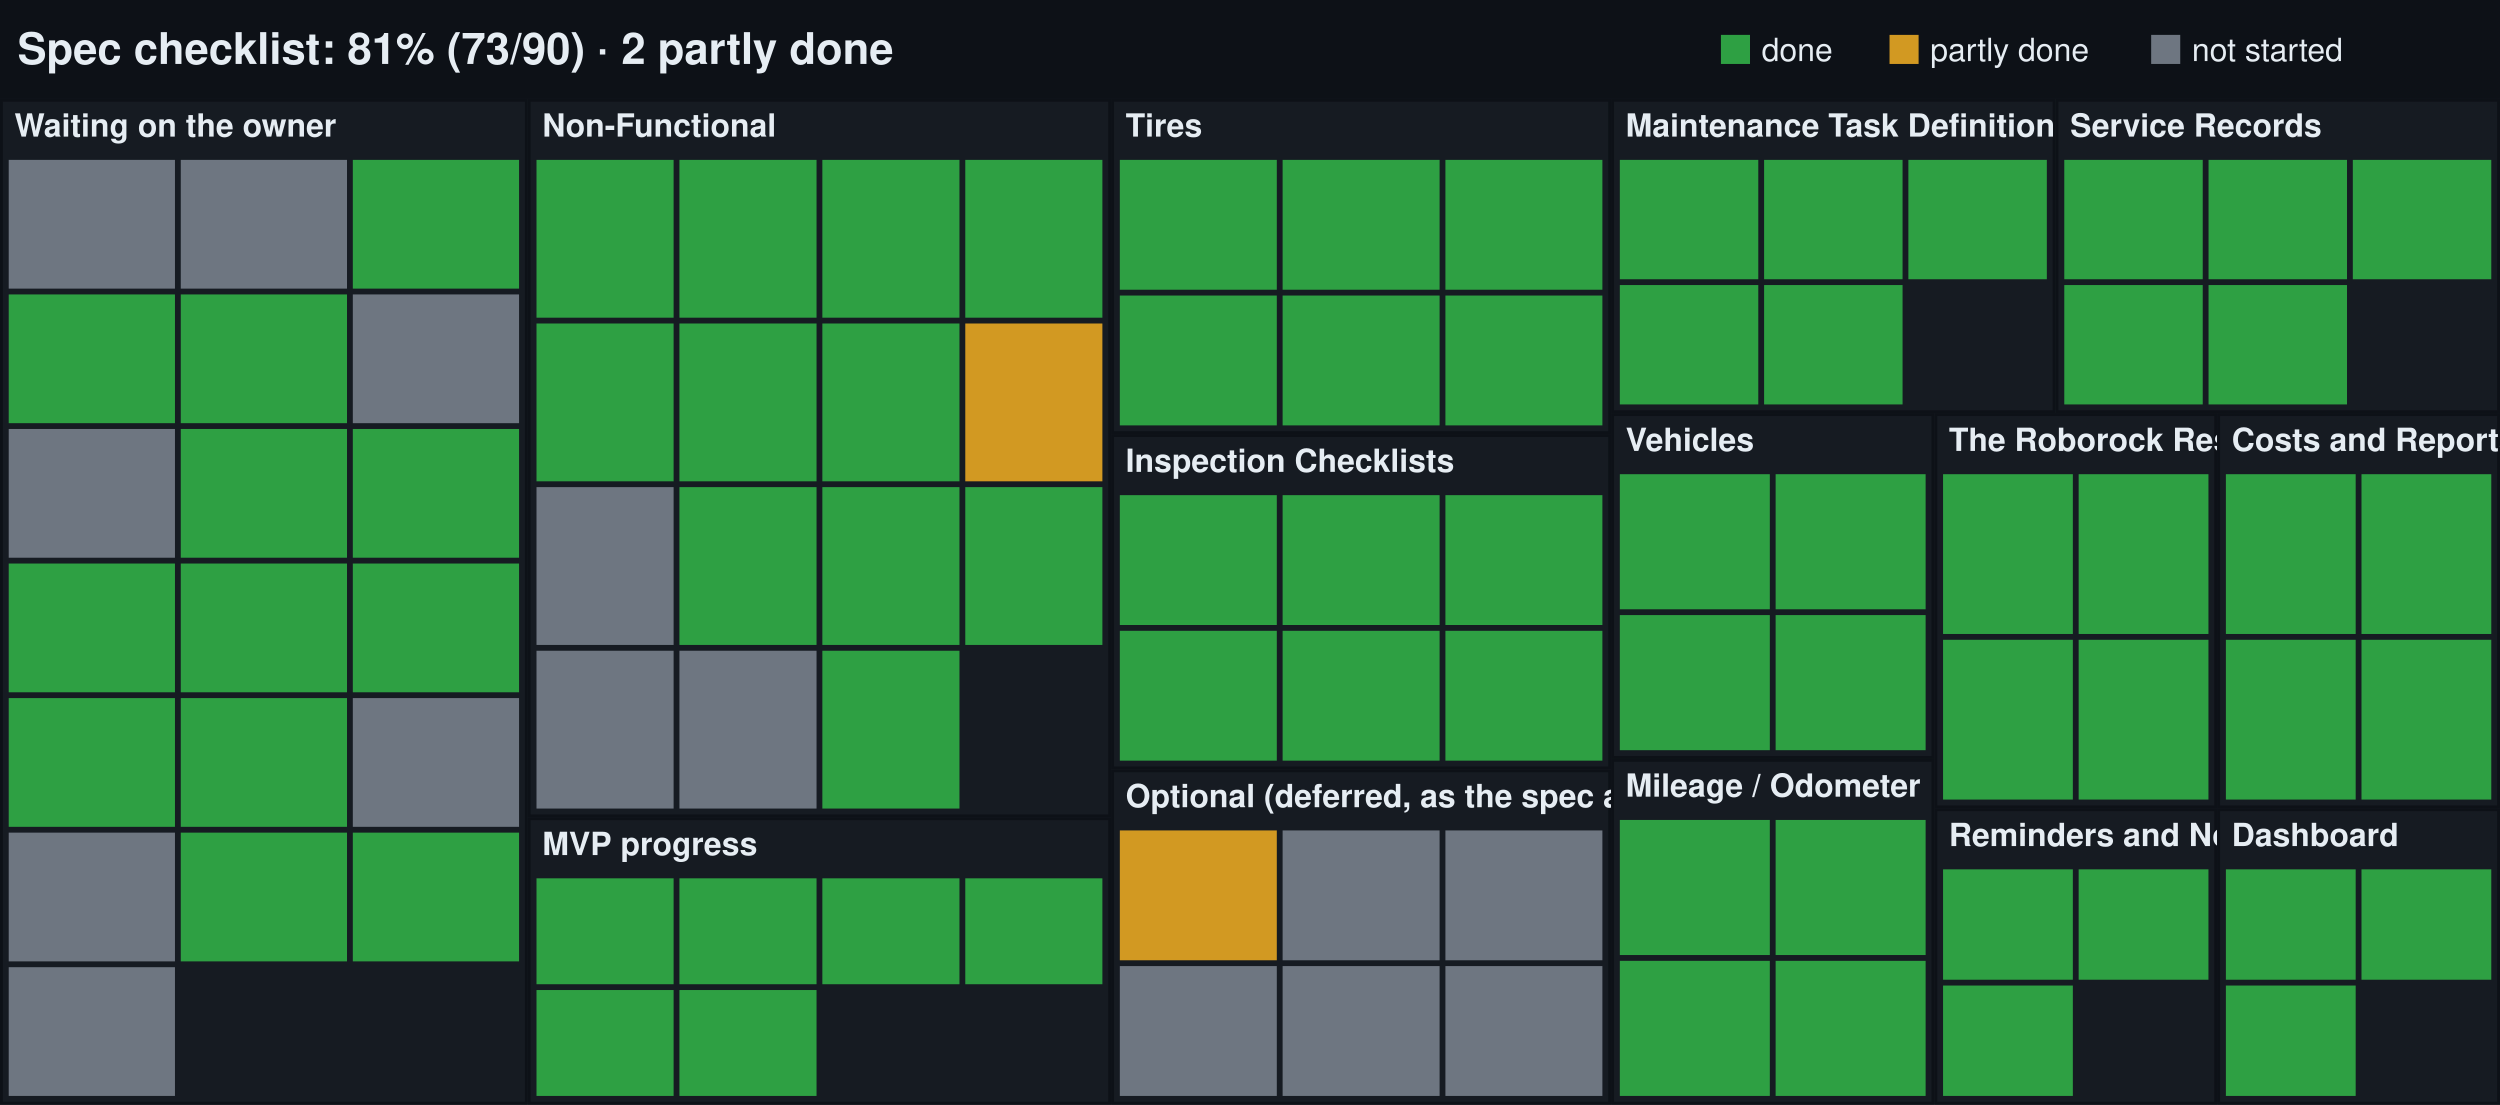
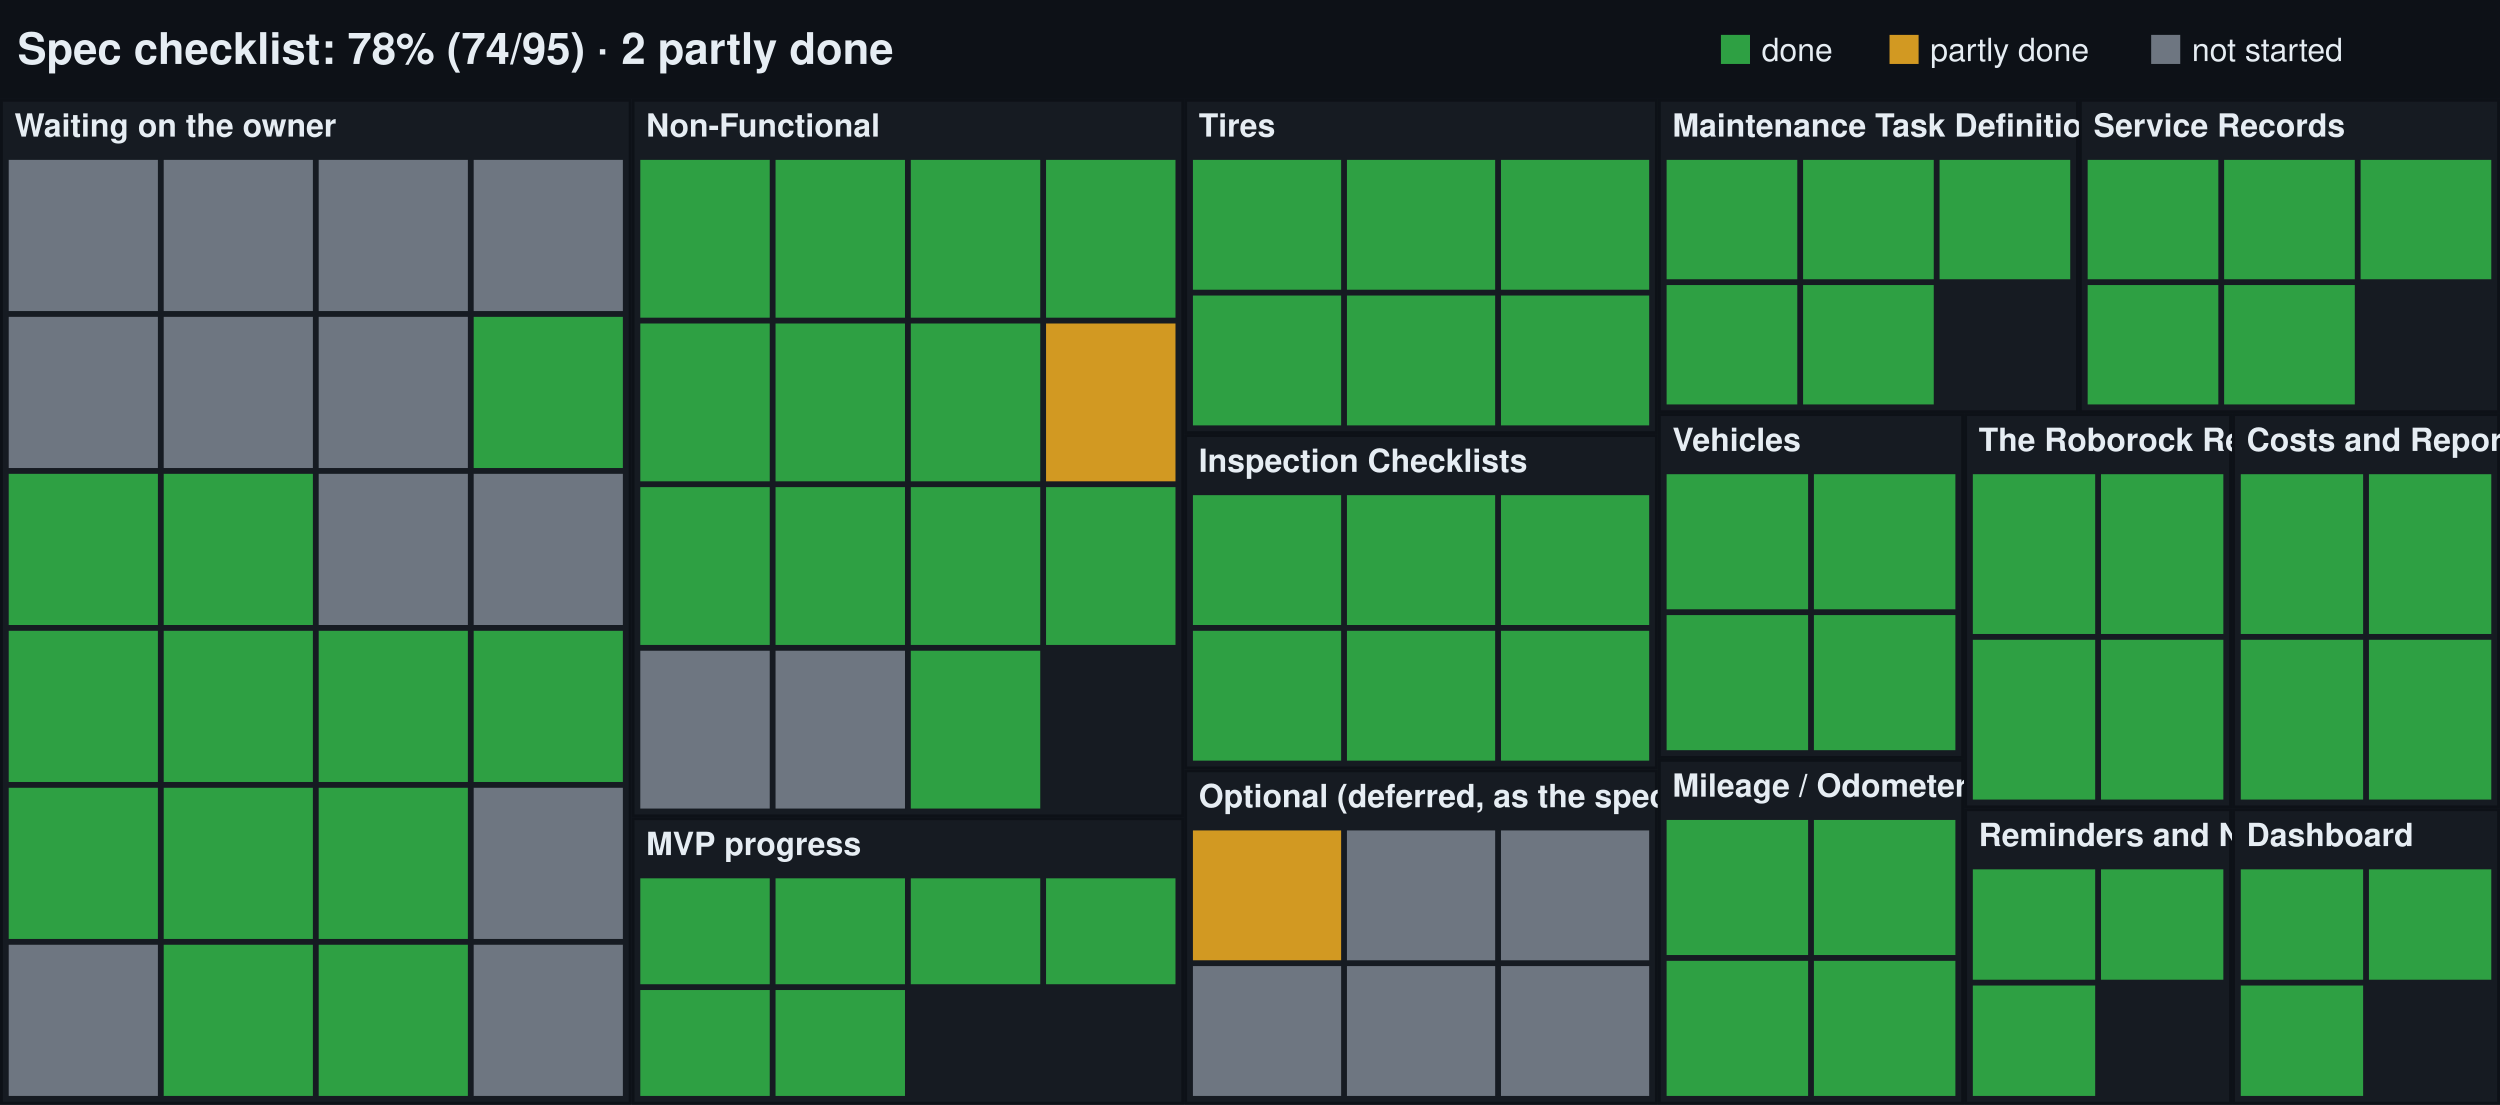
<svg xmlns="http://www.w3.org/2000/svg" width="860" height="380" viewBox="0 0 860 380" font-family="-apple-system,Segoe UI,Helvetica,Arial,sans-serif">
  <rect width="860" height="380" fill="#0d1117" />
-   <text x="6" y="22" fill="#e6edf3" font-size="15" font-weight="600">Spec checklist: 81% (73/90) · 2 partly done</text>
+   <text x="6" y="22" fill="#e6edf3" font-size="15" font-weight="600">Spec checklist: 78% (74/95) · 2 partly done</text>
  <g font-size="11">
    <rect x="592" y="12" width="10" height="10" fill="#2ea043" />
    <text x="606" y="21" fill="#e6edf3">done</text>
    <rect x="650" y="12" width="10" height="10" fill="#d29922" />
    <text x="664" y="21" fill="#e6edf3">partly done</text>
    <rect x="740" y="12" width="10" height="10" fill="#6e7681" />
    <text x="754" y="21" fill="#e6edf3">not started</text>
  </g>
-   <svg x="0" y="34" width="181.556" height="346">
-     <rect width="181.556" height="346" fill="#161b22" stroke="#0d1117" stroke-width="2" />
+   <svg x="0" y="34" width="217.263" height="346">
+     <rect width="217.263" height="346" fill="#161b22" stroke="#0d1117" stroke-width="2" />
    <text x="5" y="13" fill="#e6edf3" font-size="11" font-weight="600">Waiting on the owner</text>
-     <rect x="3" y="21" width="57.185" height="44.286" fill="#6e7681" />
-     <rect x="62.185" y="21" width="57.185" height="44.286" fill="#6e7681" />
-     <rect x="121.37" y="21" width="57.185" height="44.286" fill="#2ea043" />
-     <rect x="3" y="67.286" width="57.185" height="44.286" fill="#2ea043" />
-     <rect x="62.185" y="67.286" width="57.185" height="44.286" fill="#2ea043" />
-     <rect x="121.37" y="67.286" width="57.185" height="44.286" fill="#6e7681" />
-     <rect x="3" y="113.571" width="57.185" height="44.286" fill="#6e7681" />
-     <rect x="62.185" y="113.571" width="57.185" height="44.286" fill="#2ea043" />
-     <rect x="121.37" y="113.571" width="57.185" height="44.286" fill="#2ea043" />
-     <rect x="3" y="159.857" width="57.185" height="44.286" fill="#2ea043" />
-     <rect x="62.185" y="159.857" width="57.185" height="44.286" fill="#2ea043" />
-     <rect x="121.37" y="159.857" width="57.185" height="44.286" fill="#2ea043" />
-     <rect x="3" y="206.143" width="57.185" height="44.286" fill="#2ea043" />
-     <rect x="62.185" y="206.143" width="57.185" height="44.286" fill="#2ea043" />
-     <rect x="121.37" y="206.143" width="57.185" height="44.286" fill="#6e7681" />
-     <rect x="3" y="252.429" width="57.185" height="44.286" fill="#6e7681" />
-     <rect x="62.185" y="252.429" width="57.185" height="44.286" fill="#2ea043" />
-     <rect x="121.37" y="252.429" width="57.185" height="44.286" fill="#2ea043" />
-     <rect x="3" y="298.714" width="57.185" height="44.286" fill="#6e7681" />
+     <rect x="3" y="21" width="51.316" height="52" fill="#6e7681" />
+     <rect x="56.316" y="21" width="51.316" height="52" fill="#6e7681" />
+     <rect x="109.632" y="21" width="51.316" height="52" fill="#6e7681" />
+     <rect x="162.947" y="21" width="51.316" height="52" fill="#6e7681" />
+     <rect x="3" y="75" width="51.316" height="52" fill="#6e7681" />
+     <rect x="56.316" y="75" width="51.316" height="52" fill="#6e7681" />
+     <rect x="109.632" y="75" width="51.316" height="52" fill="#6e7681" />
+     <rect x="162.947" y="75" width="51.316" height="52" fill="#2ea043" />
+     <rect x="3" y="129" width="51.316" height="52" fill="#2ea043" />
+     <rect x="56.316" y="129" width="51.316" height="52" fill="#2ea043" />
+     <rect x="109.632" y="129" width="51.316" height="52" fill="#6e7681" />
+     <rect x="162.947" y="129" width="51.316" height="52" fill="#6e7681" />
+     <rect x="3" y="183" width="51.316" height="52" fill="#2ea043" />
+     <rect x="56.316" y="183" width="51.316" height="52" fill="#2ea043" />
+     <rect x="109.632" y="183" width="51.316" height="52" fill="#2ea043" />
+     <rect x="162.947" y="183" width="51.316" height="52" fill="#2ea043" />
+     <rect x="3" y="237" width="51.316" height="52" fill="#2ea043" />
+     <rect x="56.316" y="237" width="51.316" height="52" fill="#2ea043" />
+     <rect x="109.632" y="237" width="51.316" height="52" fill="#2ea043" />
+     <rect x="162.947" y="237" width="51.316" height="52" fill="#6e7681" />
+     <rect x="3" y="291" width="51.316" height="52" fill="#6e7681" />
+     <rect x="56.316" y="291" width="51.316" height="52" fill="#2ea043" />
+     <rect x="109.632" y="291" width="51.316" height="52" fill="#2ea043" />
+     <rect x="162.947" y="291" width="51.316" height="52" fill="#6e7681" />
  </svg>
-   <svg x="181.556" y="34" width="200.667" height="247.143">
-     <rect width="200.667" height="247.143" fill="#161b22" stroke="#0d1117" stroke-width="2" />
+   <svg x="217.263" y="34" width="190.105" height="247.143">
+     <rect width="190.105" height="247.143" fill="#161b22" stroke="#0d1117" stroke-width="2" />
    <text x="5" y="13" fill="#e6edf3" font-size="11" font-weight="600">Non-Functional</text>
-     <rect x="3" y="21" width="47.167" height="54.286" fill="#2ea043" />
-     <rect x="52.167" y="21" width="47.167" height="54.286" fill="#2ea043" />
-     <rect x="101.333" y="21" width="47.167" height="54.286" fill="#2ea043" />
-     <rect x="150.5" y="21" width="47.167" height="54.286" fill="#2ea043" />
-     <rect x="3" y="77.286" width="47.167" height="54.286" fill="#2ea043" />
-     <rect x="52.167" y="77.286" width="47.167" height="54.286" fill="#2ea043" />
-     <rect x="101.333" y="77.286" width="47.167" height="54.286" fill="#2ea043" />
-     <rect x="150.5" y="77.286" width="47.167" height="54.286" fill="#d29922" />
-     <rect x="3" y="133.571" width="47.167" height="54.286" fill="#6e7681" />
-     <rect x="52.167" y="133.571" width="47.167" height="54.286" fill="#2ea043" />
-     <rect x="101.333" y="133.571" width="47.167" height="54.286" fill="#2ea043" />
-     <rect x="150.5" y="133.571" width="47.167" height="54.286" fill="#2ea043" />
-     <rect x="3" y="189.857" width="47.167" height="54.286" fill="#6e7681" />
-     <rect x="52.167" y="189.857" width="47.167" height="54.286" fill="#6e7681" />
-     <rect x="101.333" y="189.857" width="47.167" height="54.286" fill="#2ea043" />
+     <rect x="3" y="21" width="44.526" height="54.286" fill="#2ea043" />
+     <rect x="49.526" y="21" width="44.526" height="54.286" fill="#2ea043" />
+     <rect x="96.053" y="21" width="44.526" height="54.286" fill="#2ea043" />
+     <rect x="142.579" y="21" width="44.526" height="54.286" fill="#2ea043" />
+     <rect x="3" y="77.286" width="44.526" height="54.286" fill="#2ea043" />
+     <rect x="49.526" y="77.286" width="44.526" height="54.286" fill="#2ea043" />
+     <rect x="96.053" y="77.286" width="44.526" height="54.286" fill="#2ea043" />
+     <rect x="142.579" y="77.286" width="44.526" height="54.286" fill="#d29922" />
+     <rect x="3" y="133.571" width="44.526" height="54.286" fill="#2ea043" />
+     <rect x="49.526" y="133.571" width="44.526" height="54.286" fill="#2ea043" />
+     <rect x="96.053" y="133.571" width="44.526" height="54.286" fill="#2ea043" />
+     <rect x="142.579" y="133.571" width="44.526" height="54.286" fill="#2ea043" />
+     <rect x="3" y="189.857" width="44.526" height="54.286" fill="#6e7681" />
+     <rect x="49.526" y="189.857" width="44.526" height="54.286" fill="#6e7681" />
+     <rect x="96.053" y="189.857" width="44.526" height="54.286" fill="#2ea043" />
  </svg>
-   <svg x="181.556" y="281.143" width="200.667" height="98.857">
-     <rect width="200.667" height="98.857" fill="#161b22" stroke="#0d1117" stroke-width="2" />
+   <svg x="217.263" y="281.143" width="190.105" height="98.857">
+     <rect width="190.105" height="98.857" fill="#161b22" stroke="#0d1117" stroke-width="2" />
    <text x="5" y="13" fill="#e6edf3" font-size="11" font-weight="600">MVP progress</text>
-     <rect x="3" y="21" width="47.167" height="36.429" fill="#2ea043" />
-     <rect x="52.167" y="21" width="47.167" height="36.429" fill="#2ea043" />
-     <rect x="101.333" y="21" width="47.167" height="36.429" fill="#2ea043" />
-     <rect x="150.5" y="21" width="47.167" height="36.429" fill="#2ea043" />
-     <rect x="3" y="59.429" width="47.167" height="36.429" fill="#2ea043" />
-     <rect x="52.167" y="59.429" width="47.167" height="36.429" fill="#2ea043" />
+     <rect x="3" y="21" width="44.526" height="36.429" fill="#2ea043" />
+     <rect x="49.526" y="21" width="44.526" height="36.429" fill="#2ea043" />
+     <rect x="96.053" y="21" width="44.526" height="36.429" fill="#2ea043" />
+     <rect x="142.579" y="21" width="44.526" height="36.429" fill="#2ea043" />
+     <rect x="3" y="59.429" width="44.526" height="36.429" fill="#2ea043" />
+     <rect x="49.526" y="59.429" width="44.526" height="36.429" fill="#2ea043" />
  </svg>
-   <svg x="382.222" y="34" width="172" height="115.333">
-     <rect width="172" height="115.333" fill="#161b22" stroke="#0d1117" stroke-width="2" />
+   <svg x="407.368" y="34" width="162.947" height="115.333">
+     <rect width="162.947" height="115.333" fill="#161b22" stroke="#0d1117" stroke-width="2" />
    <text x="5" y="13" fill="#e6edf3" font-size="11" font-weight="600">Tires</text>
-     <rect x="3" y="21" width="54" height="44.667" fill="#2ea043" />
-     <rect x="59" y="21" width="54" height="44.667" fill="#2ea043" />
-     <rect x="115" y="21" width="54" height="44.667" fill="#2ea043" />
-     <rect x="3" y="67.667" width="54" height="44.667" fill="#2ea043" />
-     <rect x="59" y="67.667" width="54" height="44.667" fill="#2ea043" />
-     <rect x="115" y="67.667" width="54" height="44.667" fill="#2ea043" />
+     <rect x="3" y="21" width="50.982" height="44.667" fill="#2ea043" />
+     <rect x="55.982" y="21" width="50.982" height="44.667" fill="#2ea043" />
+     <rect x="108.965" y="21" width="50.982" height="44.667" fill="#2ea043" />
+     <rect x="3" y="67.667" width="50.982" height="44.667" fill="#2ea043" />
+     <rect x="55.982" y="67.667" width="50.982" height="44.667" fill="#2ea043" />
+     <rect x="108.965" y="67.667" width="50.982" height="44.667" fill="#2ea043" />
  </svg>
-   <svg x="382.222" y="149.333" width="172" height="115.333">
-     <rect width="172" height="115.333" fill="#161b22" stroke="#0d1117" stroke-width="2" />
+   <svg x="407.368" y="149.333" width="162.947" height="115.333">
+     <rect width="162.947" height="115.333" fill="#161b22" stroke="#0d1117" stroke-width="2" />
    <text x="5" y="13" fill="#e6edf3" font-size="11" font-weight="600">Inspection Checklists</text>
-     <rect x="3" y="21" width="54" height="44.667" fill="#2ea043" />
-     <rect x="59" y="21" width="54" height="44.667" fill="#2ea043" />
-     <rect x="115" y="21" width="54" height="44.667" fill="#2ea043" />
-     <rect x="3" y="67.667" width="54" height="44.667" fill="#2ea043" />
-     <rect x="59" y="67.667" width="54" height="44.667" fill="#2ea043" />
-     <rect x="115" y="67.667" width="54" height="44.667" fill="#2ea043" />
+     <rect x="3" y="21" width="50.982" height="44.667" fill="#2ea043" />
+     <rect x="55.982" y="21" width="50.982" height="44.667" fill="#2ea043" />
+     <rect x="108.965" y="21" width="50.982" height="44.667" fill="#2ea043" />
+     <rect x="3" y="67.667" width="50.982" height="44.667" fill="#2ea043" />
+     <rect x="55.982" y="67.667" width="50.982" height="44.667" fill="#2ea043" />
+     <rect x="108.965" y="67.667" width="50.982" height="44.667" fill="#2ea043" />
  </svg>
-   <svg x="382.222" y="264.667" width="172" height="115.333">
-     <rect width="172" height="115.333" fill="#161b22" stroke="#0d1117" stroke-width="2" />
+   <svg x="407.368" y="264.667" width="162.947" height="115.333">
+     <rect width="162.947" height="115.333" fill="#161b22" stroke="#0d1117" stroke-width="2" />
    <text x="5" y="13" fill="#e6edf3" font-size="11" font-weight="600">Optional (deferred, as the spec allows)</text>
-     <rect x="3" y="21" width="54" height="44.667" fill="#d29922" />
-     <rect x="59" y="21" width="54" height="44.667" fill="#6e7681" />
-     <rect x="115" y="21" width="54" height="44.667" fill="#6e7681" />
-     <rect x="3" y="67.667" width="54" height="44.667" fill="#6e7681" />
-     <rect x="59" y="67.667" width="54" height="44.667" fill="#6e7681" />
-     <rect x="115" y="67.667" width="54" height="44.667" fill="#6e7681" />
+     <rect x="3" y="21" width="50.982" height="44.667" fill="#d29922" />
+     <rect x="55.982" y="21" width="50.982" height="44.667" fill="#6e7681" />
+     <rect x="108.965" y="21" width="50.982" height="44.667" fill="#6e7681" />
+     <rect x="3" y="67.667" width="50.982" height="44.667" fill="#6e7681" />
+     <rect x="55.982" y="67.667" width="50.982" height="44.667" fill="#6e7681" />
+     <rect x="108.965" y="67.667" width="50.982" height="44.667" fill="#6e7681" />
  </svg>
-   <svg x="554.222" y="34" width="152.889" height="108.125">
-     <rect width="152.889" height="108.125" fill="#161b22" stroke="#0d1117" stroke-width="2" />
+   <svg x="570.316" y="34" width="144.842" height="108.125">
+     <rect width="144.842" height="108.125" fill="#161b22" stroke="#0d1117" stroke-width="2" />
    <text x="5" y="13" fill="#e6edf3" font-size="11" font-weight="600">Maintenance Task Definitions</text>
-     <rect x="3" y="21" width="47.63" height="41.062" fill="#2ea043" />
-     <rect x="52.63" y="21" width="47.63" height="41.062" fill="#2ea043" />
-     <rect x="102.259" y="21" width="47.63" height="41.062" fill="#2ea043" />
-     <rect x="3" y="64.062" width="47.63" height="41.062" fill="#2ea043" />
-     <rect x="52.63" y="64.062" width="47.63" height="41.062" fill="#2ea043" />
+     <rect x="3" y="21" width="44.947" height="41.062" fill="#2ea043" />
+     <rect x="49.947" y="21" width="44.947" height="41.062" fill="#2ea043" />
+     <rect x="96.895" y="21" width="44.947" height="41.062" fill="#2ea043" />
+     <rect x="3" y="64.062" width="44.947" height="41.062" fill="#2ea043" />
+     <rect x="49.947" y="64.062" width="44.947" height="41.062" fill="#2ea043" />
  </svg>
-   <svg x="707.111" y="34" width="152.889" height="108.125">
-     <rect width="152.889" height="108.125" fill="#161b22" stroke="#0d1117" stroke-width="2" />
+   <svg x="715.158" y="34" width="144.842" height="108.125">
+     <rect width="144.842" height="108.125" fill="#161b22" stroke="#0d1117" stroke-width="2" />
    <text x="5" y="13" fill="#e6edf3" font-size="11" font-weight="600">Service Records</text>
-     <rect x="3" y="21" width="47.63" height="41.062" fill="#2ea043" />
-     <rect x="52.63" y="21" width="47.63" height="41.062" fill="#2ea043" />
-     <rect x="102.259" y="21" width="47.63" height="41.062" fill="#2ea043" />
-     <rect x="3" y="64.062" width="47.63" height="41.062" fill="#2ea043" />
-     <rect x="52.63" y="64.062" width="47.63" height="41.062" fill="#2ea043" />
+     <rect x="3" y="21" width="44.947" height="41.062" fill="#2ea043" />
+     <rect x="49.947" y="21" width="44.947" height="41.062" fill="#2ea043" />
+     <rect x="96.895" y="21" width="44.947" height="41.062" fill="#2ea043" />
+     <rect x="3" y="64.062" width="44.947" height="41.062" fill="#2ea043" />
+     <rect x="49.947" y="64.062" width="44.947" height="41.062" fill="#2ea043" />
  </svg>
-   <svg x="554.222" y="142.125" width="111.192" height="118.938">
-     <rect width="111.192" height="118.938" fill="#161b22" stroke="#0d1117" stroke-width="2" />
+   <svg x="570.316" y="142.125" width="105.34" height="118.938">
+     <rect width="105.34" height="118.938" fill="#161b22" stroke="#0d1117" stroke-width="2" />
    <text x="5" y="13" fill="#e6edf3" font-size="11" font-weight="600">Vehicles</text>
-     <rect x="3" y="21" width="51.596" height="46.469" fill="#2ea043" />
-     <rect x="56.596" y="21" width="51.596" height="46.469" fill="#2ea043" />
-     <rect x="3" y="69.469" width="51.596" height="46.469" fill="#2ea043" />
-     <rect x="56.596" y="69.469" width="51.596" height="46.469" fill="#2ea043" />
+     <rect x="3" y="21" width="48.67" height="46.469" fill="#2ea043" />
+     <rect x="53.67" y="21" width="48.67" height="46.469" fill="#2ea043" />
+     <rect x="3" y="69.469" width="48.67" height="46.469" fill="#2ea043" />
+     <rect x="53.67" y="69.469" width="48.67" height="46.469" fill="#2ea043" />
  </svg>
-   <svg x="554.222" y="261.062" width="111.192" height="118.938">
-     <rect width="111.192" height="118.938" fill="#161b22" stroke="#0d1117" stroke-width="2" />
+   <svg x="570.316" y="261.062" width="105.34" height="118.938">
+     <rect width="105.34" height="118.938" fill="#161b22" stroke="#0d1117" stroke-width="2" />
    <text x="5" y="13" fill="#e6edf3" font-size="11" font-weight="600">Mileage / Odometer</text>
-     <rect x="3" y="21" width="51.596" height="46.469" fill="#2ea043" />
-     <rect x="56.596" y="21" width="51.596" height="46.469" fill="#2ea043" />
-     <rect x="3" y="69.469" width="51.596" height="46.469" fill="#2ea043" />
-     <rect x="56.596" y="69.469" width="51.596" height="46.469" fill="#2ea043" />
+     <rect x="3" y="21" width="48.67" height="46.469" fill="#2ea043" />
+     <rect x="53.67" y="21" width="48.67" height="46.469" fill="#2ea043" />
+     <rect x="3" y="69.469" width="48.67" height="46.469" fill="#2ea043" />
+     <rect x="53.67" y="69.469" width="48.67" height="46.469" fill="#2ea043" />
  </svg>
-   <svg x="665.414" y="142.125" width="97.293" height="135.929">
-     <rect width="97.293" height="135.929" fill="#161b22" stroke="#0d1117" stroke-width="2" />
+   <svg x="675.656" y="142.125" width="92.172" height="135.929">
+     <rect width="92.172" height="135.929" fill="#161b22" stroke="#0d1117" stroke-width="2" />
    <text x="5" y="13" fill="#e6edf3" font-size="11" font-weight="600">The Roborock Reset</text>
-     <rect x="3" y="21" width="44.646" height="54.964" fill="#2ea043" />
-     <rect x="49.646" y="21" width="44.646" height="54.964" fill="#2ea043" />
-     <rect x="3" y="77.964" width="44.646" height="54.964" fill="#2ea043" />
-     <rect x="49.646" y="77.964" width="44.646" height="54.964" fill="#2ea043" />
+     <rect x="3" y="21" width="42.086" height="54.964" fill="#2ea043" />
+     <rect x="47.086" y="21" width="42.086" height="54.964" fill="#2ea043" />
+     <rect x="3" y="77.964" width="42.086" height="54.964" fill="#2ea043" />
+     <rect x="47.086" y="77.964" width="42.086" height="54.964" fill="#2ea043" />
  </svg>
-   <svg x="762.707" y="142.125" width="97.293" height="135.929">
-     <rect width="97.293" height="135.929" fill="#161b22" stroke="#0d1117" stroke-width="2" />
+   <svg x="767.828" y="142.125" width="92.172" height="135.929">
+     <rect width="92.172" height="135.929" fill="#161b22" stroke="#0d1117" stroke-width="2" />
    <text x="5" y="13" fill="#e6edf3" font-size="11" font-weight="600">Costs and Reports</text>
-     <rect x="3" y="21" width="44.646" height="54.964" fill="#2ea043" />
-     <rect x="49.646" y="21" width="44.646" height="54.964" fill="#2ea043" />
-     <rect x="3" y="77.964" width="44.646" height="54.964" fill="#2ea043" />
-     <rect x="49.646" y="77.964" width="44.646" height="54.964" fill="#2ea043" />
+     <rect x="3" y="21" width="42.086" height="54.964" fill="#2ea043" />
+     <rect x="47.086" y="21" width="42.086" height="54.964" fill="#2ea043" />
+     <rect x="3" y="77.964" width="42.086" height="54.964" fill="#2ea043" />
+     <rect x="47.086" y="77.964" width="42.086" height="54.964" fill="#2ea043" />
  </svg>
-   <svg x="665.414" y="278.054" width="97.293" height="101.946">
-     <rect width="97.293" height="101.946" fill="#161b22" stroke="#0d1117" stroke-width="2" />
+   <svg x="675.656" y="278.054" width="92.172" height="101.946">
+     <rect width="92.172" height="101.946" fill="#161b22" stroke="#0d1117" stroke-width="2" />
    <text x="5" y="13" fill="#e6edf3" font-size="11" font-weight="600">Reminders and Notifications</text>
-     <rect x="3" y="21" width="44.646" height="37.973" fill="#2ea043" />
-     <rect x="49.646" y="21" width="44.646" height="37.973" fill="#2ea043" />
-     <rect x="3" y="60.973" width="44.646" height="37.973" fill="#2ea043" />
+     <rect x="3" y="21" width="42.086" height="37.973" fill="#2ea043" />
+     <rect x="47.086" y="21" width="42.086" height="37.973" fill="#2ea043" />
+     <rect x="3" y="60.973" width="42.086" height="37.973" fill="#2ea043" />
  </svg>
-   <svg x="762.707" y="278.054" width="97.293" height="101.946">
-     <rect width="97.293" height="101.946" fill="#161b22" stroke="#0d1117" stroke-width="2" />
+   <svg x="767.828" y="278.054" width="92.172" height="101.946">
+     <rect width="92.172" height="101.946" fill="#161b22" stroke="#0d1117" stroke-width="2" />
    <text x="5" y="13" fill="#e6edf3" font-size="11" font-weight="600">Dashboard</text>
-     <rect x="3" y="21" width="44.646" height="37.973" fill="#2ea043" />
-     <rect x="49.646" y="21" width="44.646" height="37.973" fill="#2ea043" />
-     <rect x="3" y="60.973" width="44.646" height="37.973" fill="#2ea043" />
+     <rect x="3" y="21" width="42.086" height="37.973" fill="#2ea043" />
+     <rect x="47.086" y="21" width="42.086" height="37.973" fill="#2ea043" />
+     <rect x="3" y="60.973" width="42.086" height="37.973" fill="#2ea043" />
  </svg>
</svg>
